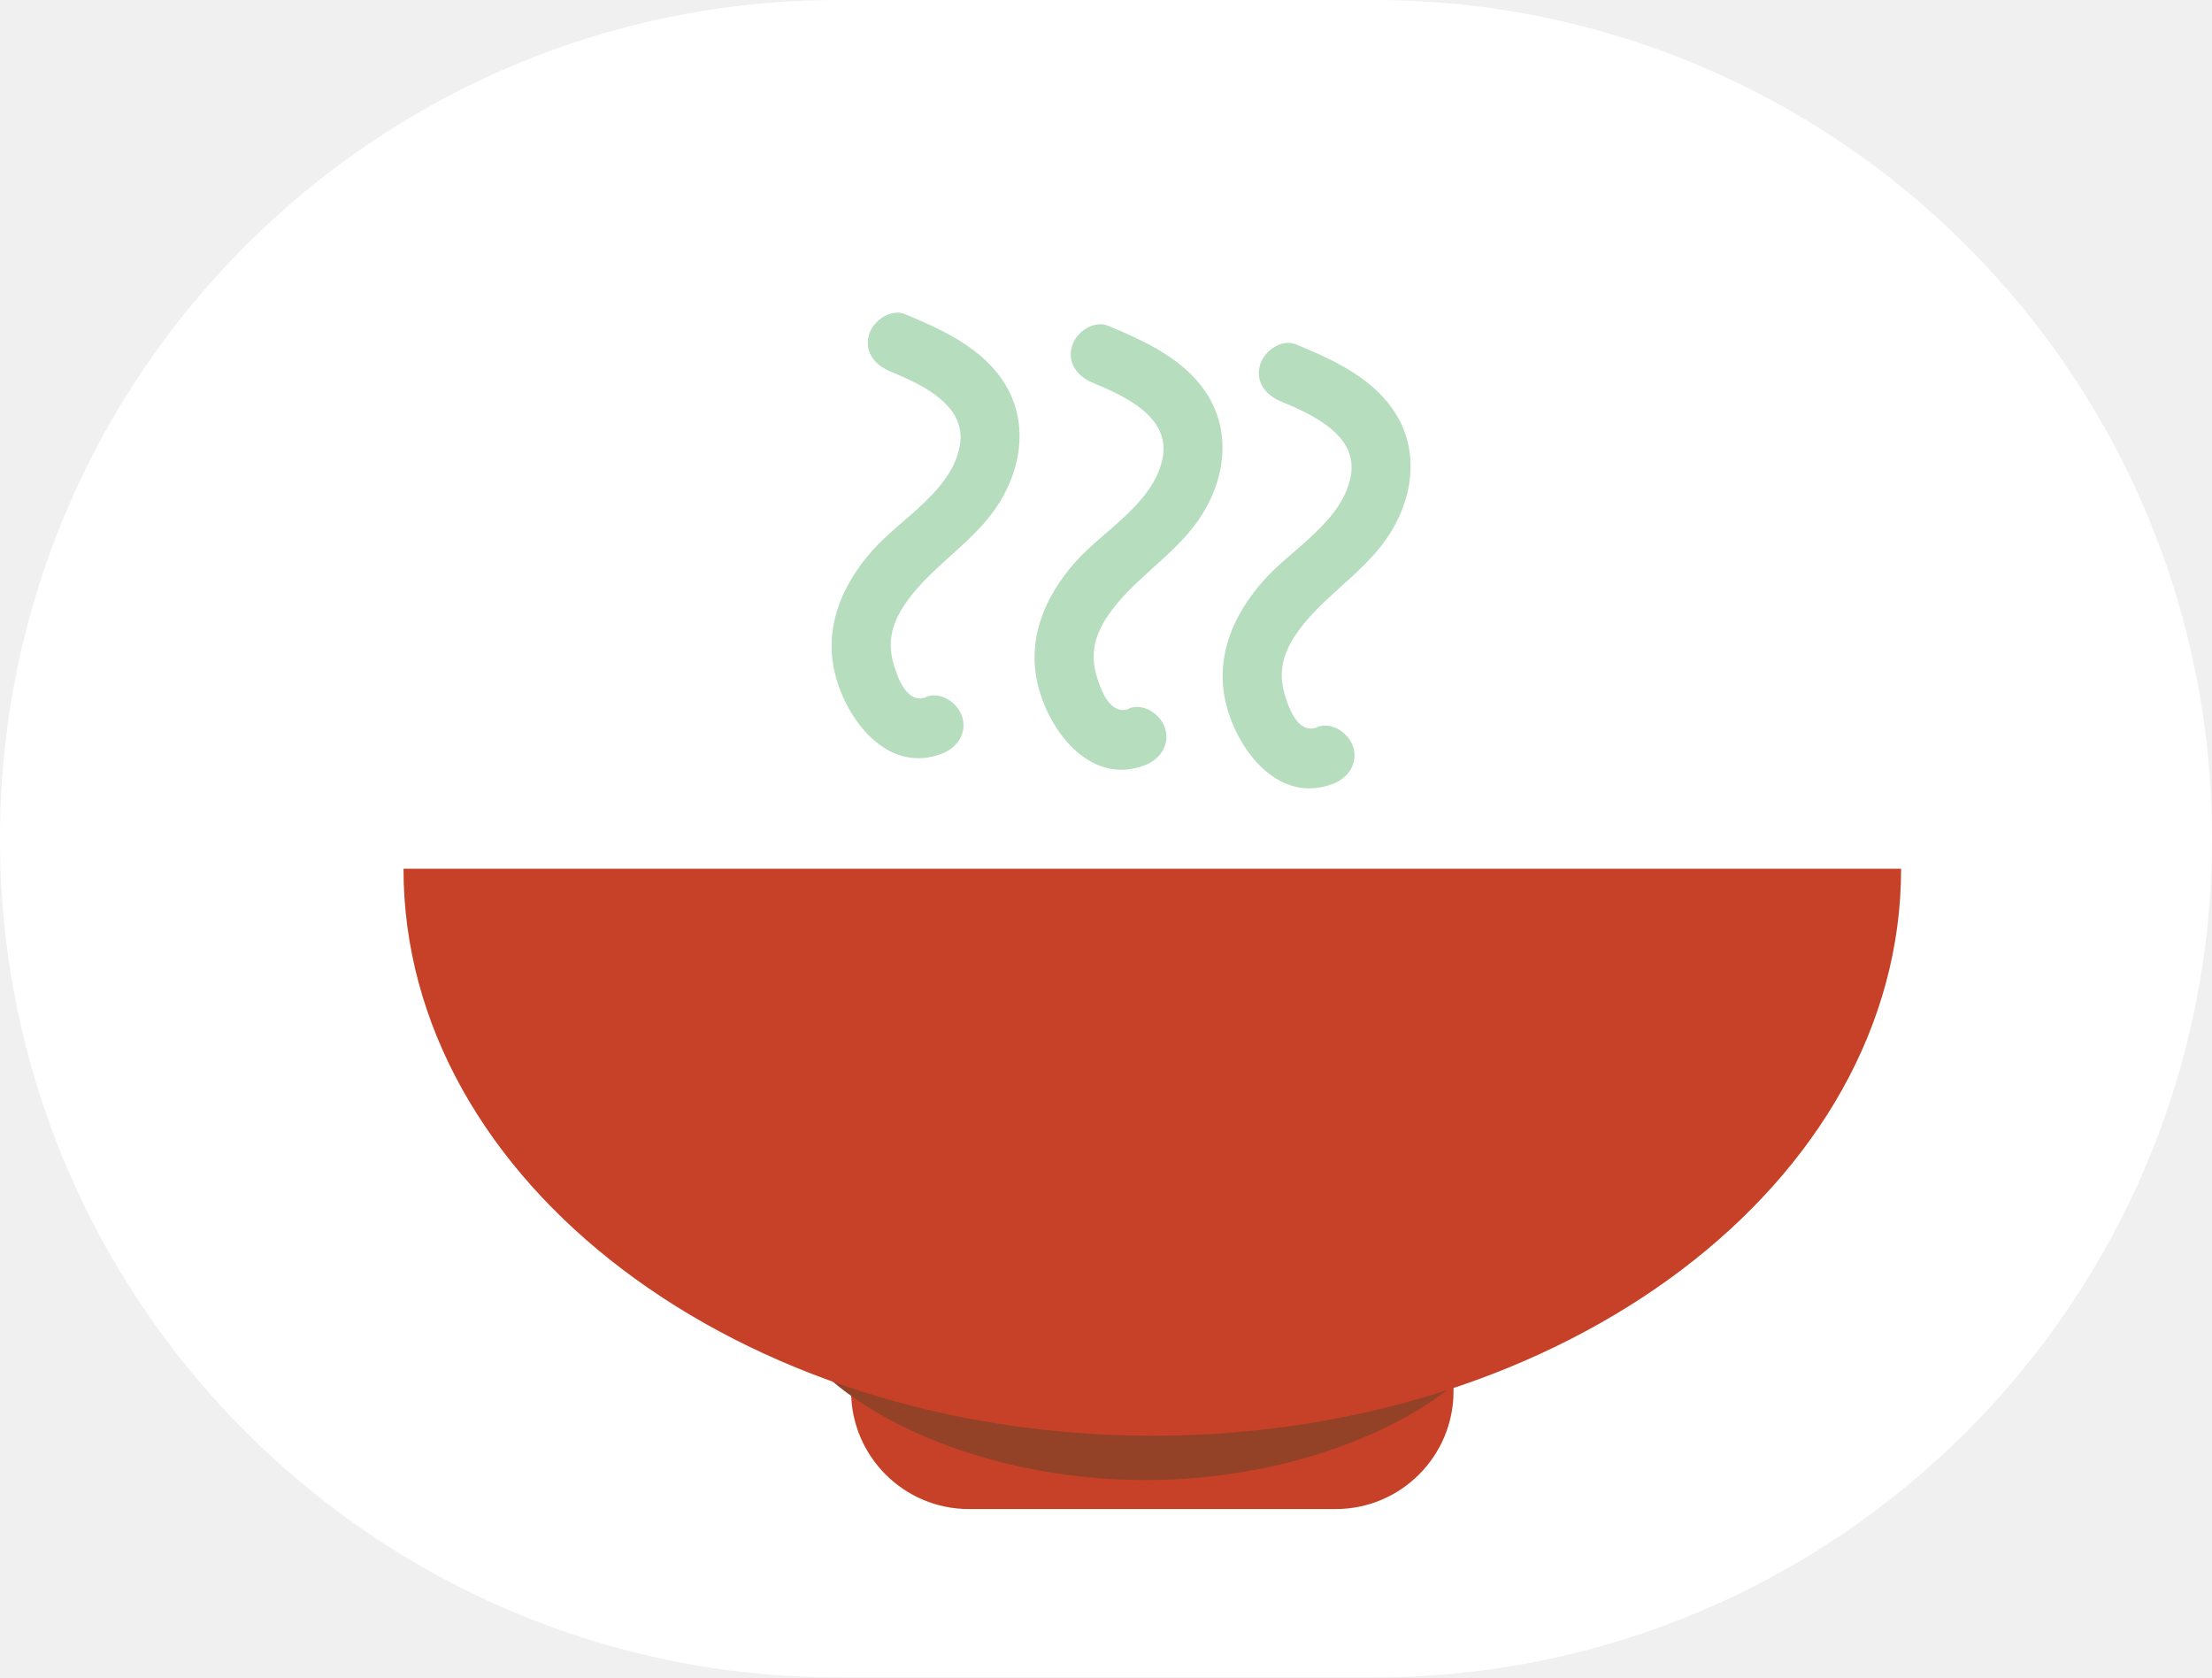
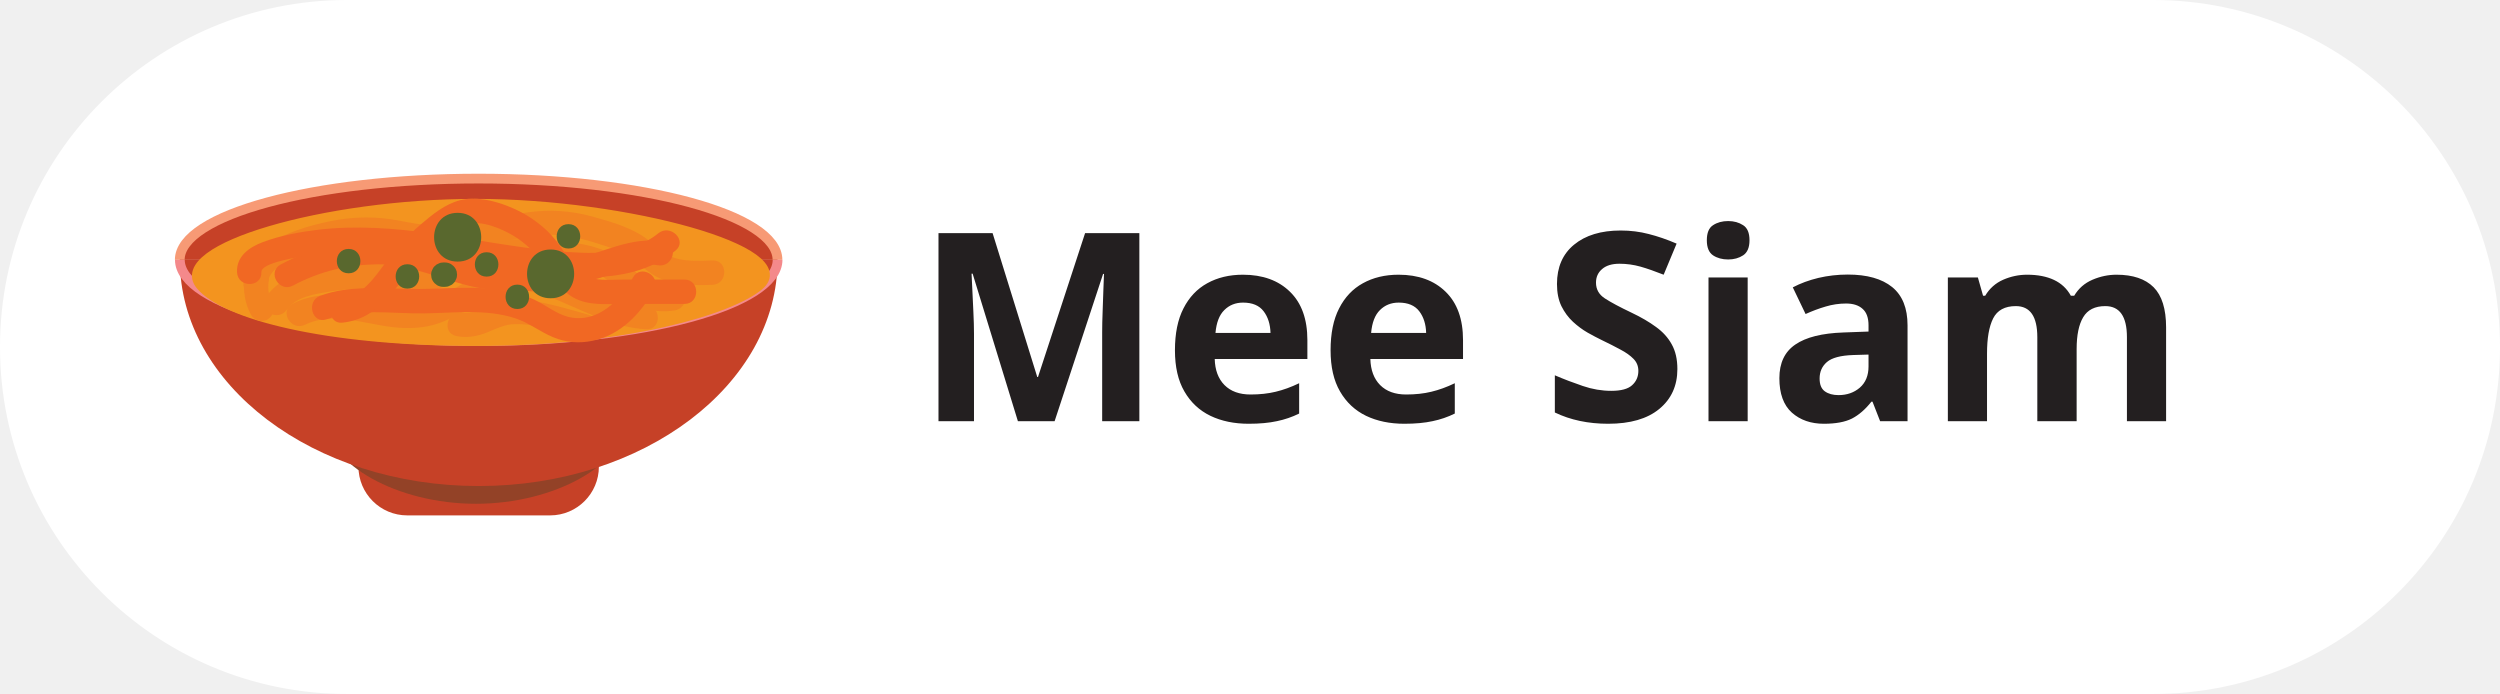
- <svg xmlns="http://www.w3.org/2000/svg" id="Layer_2" data-name="Layer 2" viewBox="0 0 93.85 71.15">
+ <svg xmlns="http://www.w3.org/2000/svg" id="Layer_2" data-name="Layer 2" viewBox="0 0 256.31 71.15">
  <defs>
    <style>
      .cls-1 {
+         fill: #f28321;
+       }
+ 
+       .cls-2 {
        fill: #fff;
      }

-       .cls-2 {
+       .cls-3 {
+         fill: #f16823;
+       }
+ 
+       .cls-4 {
        fill: #934227;
      }

-       .cls-3 {
-         fill: #b5ddbe;
+       .cls-5, .cls-6, .cls-7 {
+         fill: #c64127;
      }

-       .cls-4 {
-         fill: #c64127;
+       .cls-8 {
+         fill: #59682e;
+       }
+ 
+       .cls-9 {
+         fill: #f3941f;
+         stroke: #f3941f;
+       }
+ 
+       .cls-9, .cls-6, .cls-7 {
+         stroke-miterlimit: 10;
+       }
+ 
+       .cls-6 {
+         stroke: #f79a75;
+       }
+ 
+       .cls-7 {
+         stroke: #f4898b;
+       }
+ 
+       .cls-10 {
+         fill: #231f20;
+         font-family: TrebuchetMS-Bold, 'Trebuchet MS';
+         font-size: 27px;
+         font-weight: 700;
      }
    </style>
  </defs>
-   <g id="intro_page" data-name="intro page">
+   <g id="exploreSugar">
+     <rect class="cls-2" x="0" y="0" width="256.31" height="71.15" rx="35.57" ry="35.57" />
    <g>
-       <rect class="cls-1" x="0" y="0" width="93.85" height="71.15" rx="35.57" ry="35.57" />
-       <g>
-         <path class="cls-4" d="m36.11,57.78h25.56v1.23c0,2.76-2.24,5-5,5h-15.56c-2.76,0-5-2.24-5-5v-1.23h0Z" />
-         <path class="cls-3" d="m39.3,29.57c-.8.31-1.2-.77-1.38-1.38-.27-.9-.1-1.67.4-2.45,1.03-1.6,2.79-2.57,3.89-4.13s1.46-3.59.46-5.27c-.93-1.56-2.66-2.34-4.26-3.01-.63-.26-1.37.28-1.54.87-.21.72.25,1.28.87,1.54,1.32.55,3.31,1.43,2.98,3.18-.36,1.91-2.46,3.05-3.67,4.39-1.39,1.55-2.17,3.46-1.55,5.53.56,1.88,2.25,3.97,4.46,3.13.63-.24,1.07-.84.87-1.54-.17-.6-.9-1.12-1.54-.87h0Z" />
-         <path class="cls-3" d="m47.91,30.06c-.8.31-1.2-.77-1.38-1.38-.27-.9-.1-1.67.4-2.45,1.03-1.6,2.79-2.57,3.89-4.13s1.46-3.59.46-5.27c-.93-1.56-2.66-2.34-4.26-3.01-.63-.26-1.37.28-1.54.87-.21.72.25,1.28.87,1.54,1.32.55,3.31,1.43,2.98,3.18-.36,1.91-2.46,3.05-3.67,4.39-1.39,1.55-2.17,3.46-1.55,5.53.56,1.88,2.25,3.97,4.46,3.13.63-.24,1.07-.84.87-1.54-.17-.6-.9-1.12-1.54-.87h0Z" />
-         <path class="cls-3" d="m55.89,30.85c-.8.31-1.2-.77-1.38-1.38-.27-.9-.1-1.67.4-2.45,1.03-1.6,2.79-2.57,3.89-4.13s1.46-3.59.46-5.27c-.93-1.56-2.66-2.34-4.26-3.01-.63-.26-1.37.28-1.54.87-.21.72.25,1.28.87,1.54,1.32.55,3.31,1.43,2.98,3.18-.36,1.91-2.46,3.05-3.67,4.39-1.39,1.55-2.17,3.46-1.55,5.53.56,1.88,2.25,3.97,4.46,3.13.63-.24,1.07-.84.87-1.54-.17-.6-.9-1.12-1.54-.87h0Z" />
-         <path class="cls-2" d="m64.45,53.98c0,4.57-7.47,8.8-15.86,8.8s-15.86-4.23-15.86-8.8" />
-         <path class="cls-4" d="m80.66,36.85c0,13.28-14.22,24.05-31.77,24.05s-31.77-10.77-31.77-24.05" />
-       </g>
+       <path class="cls-5" d="m36.75,46.83h24.65v1.01c0,2.76-2.24,5-5,5h-14.65c-2.76,0-5-2.24-5-5v-1.01h0Z" />
+       <path class="cls-4" d="m64.08,43.16c0,4.41-7.21,8.49-15.29,8.49s-15.29-4.08-15.29-8.49" />
+       <path class="cls-5" d="m79.72,26.64c0,12.81-13.72,23.19-30.64,23.19s-30.64-10.38-30.64-23.19" />
+       <path class="cls-6" d="m18.43,26.64c0-4.6,13.72-8.33,30.64-8.33s30.64,3.73,30.64,8.33" />
+       <path class="cls-7" d="m79.72,26.64c0,4.6-13.72,8.33-30.64,8.33s-30.64-3.73-30.64-8.33" />
+       <path class="cls-9" d="m77.8,29.29c-2.94,2.42-13.4,5.68-29,5.68s-25.8-2.77-28.24-5.74c-3.04-3.69,12.65-8.34,28.24-8.34s33.21,4.93,29,8.4Z" />
+       <path class="cls-1" d="m31.27,33.3c2.78-1.4,6.19-.06,9.08.25,1.55.17,3.15.11,4.64-.41s2.8-1.39,4.17-2.16,2.77-1.3,4.37-1.19c1.43.1,2.82.63,4.13,1.19,2.8,1.19,5.48,2.61,8.58,2.78,1.61.09,1.6-2.41,0-2.5-3.15-.17-5.92-1.95-8.8-3.05s-5.93-1.24-8.84.23c-1.49.76-2.86,1.81-4.46,2.34s-3.19.37-4.79.12c-3.17-.5-6.32-1.29-9.34.23-1.44.72-.17,2.88,1.26,2.16h0Z" />
+       <path class="cls-1" d="m29.41,31.77c.93-1.37,2.92-1.63,4.43-1.88,1.96-.32,3.97-.4,5.95-.27,1.77.12,3.58.52,5.31-.07s2.87-1.9,4.67-2.25,3.89-.3,5.78-.21c1.75.09,3.56.24,5.23.81,1.58.55,2.5,1.75,3.74,2.77,1.38,1.14,2.84,1.4,4.6,1.17,1.57-.21,1.59-2.71,0-2.5-1.03.14-1.93.22-2.81-.42-.68-.5-1.22-1.19-1.87-1.74-1.32-1.13-2.92-1.78-4.61-2.12-1.86-.36-3.77-.5-5.66-.52s-4.05-.03-5.92.55-3.23,2.22-5.26,2.27-3.99-.37-6.01-.29c-3.3.12-7.7.43-9.74,3.42-.91,1.33,1.26,2.58,2.16,1.26h0Z" />
+       <path class="cls-1" d="m60.32,32.26c-2.32-.63-4.69-1.42-7.11-1.52-1.12-.05-2.15.19-3.18.61-.78.32-1.73.88-2.59.69-1.57-.33-2.24,2.07-.66,2.41,1.1.23,2.13.04,3.16-.37.92-.37,1.81-.83,2.82-.85,2.33-.05,4.68.83,6.9,1.44,1.55.42,2.22-1.99.66-2.41h0Z" />
+       <path class="cls-1" d="m27.46,28.96c.19-1.71,2.82-2.56,4.16-3.04,2.01-.73,4.13-1.2,6.28-1.15s4.16.8,6.29.96c1.96.15,3.94-.21,5.85-.61s3.98-.97,6.03-1.04c2.17-.08,4.21.55,6.25,1.22,1.06.35,2.03.75,2.88,1.49.74.63,1.43,1.28,2.32,1.69,1.72.81,3.67.79,5.53.72,1.6-.06,1.61-2.56,0-2.5-1.13.04-2.29.11-3.41-.13-1.27-.27-2.04-1.04-3.01-1.83-1.65-1.35-3.8-1.95-5.83-2.52-2.25-.63-4.46-.77-6.77-.44-2.14.3-4.22.91-6.35,1.25-2.37.39-4.43.04-6.75-.41s-4.61-.43-6.93.03c-3.43.69-8.58,2.23-9.04,6.31-.18,1.6,2.32,1.58,2.5,0h0Z" />
+       <path class="cls-1" d="m25.13,28.27c-.07.37-.12.74-.12,1.12s.04.73.1,1.09c.1.63.33,1.25.63,1.81s1.16.81,1.71.45c.59-.38.78-1.09.45-1.71-.07-.14-.14-.28-.2-.43l.13.3c-.15-.37-.26-.76-.32-1.16l.04.33c-.05-.42-.06-.84,0-1.26l-.04.33c0-.07.02-.14.03-.21.06-.34.05-.66-.13-.96-.15-.26-.45-.51-.75-.57-.32-.07-.68-.06-.96.13-.26.17-.52.43-.57.75h0Z" />
+       <path class="cls-3" d="m30.02,29.29c2.8-1.51,5.92-2.26,9.11-2.17s6.08,1.52,9.22,2.24,6.29.61,9.4.05c1.64-.3,3.26-.74,4.85-1.26s3.15-1.27,4.8-.96,2.25-2.11.66-2.41c-3.29-.63-6.48,1.23-9.63,1.94-3.54.8-7.22.95-10.72-.13-3.23-1-6.19-2.06-9.63-1.98s-6.44.96-9.31,2.51c-1.42.77-.15,2.92,1.26,2.16h0Z" />
+       <path class="cls-3" d="m33.52,32.73c3.2-1.17,6.62-.55,9.95-.6,3.1-.04,6.35-.48,9.35.5,1.39.45,2.54,1.38,3.88,1.94s2.68.65,4.05.37c2.84-.57,4.95-2.78,6.3-5.23.78-1.41-1.38-2.67-2.16-1.26-1.27,2.3-3.57,4.69-6.48,4.07-1.33-.28-2.42-1.24-3.64-1.8-1.31-.6-2.69-.91-4.11-1.08-2.9-.33-5.83.05-8.75-.02s-6.14-.37-9.07.7c-1.5.55-.85,2.96.66,2.41h0Z" />
+       <path class="cls-3" d="m26.8,27.89c-.04-.99,4.02-1.56,4.76-1.68,1.83-.31,3.7-.4,5.55-.38,3.97.05,7.89.69,11.8,1.32s7.63,1.27,11.47,1.26c3.21,0,6.34-.65,8.88-2.72,1.25-1.02-.53-2.78-1.77-1.77-2.9,2.37-7.1,2.12-10.6,1.81-4.22-.38-8.37-1.23-12.57-1.8-3.89-.53-7.84-.84-11.75-.37-1.9.23-3.82.59-5.62,1.26-1.38.52-2.72,1.44-2.65,3.08s2.56,1.61,2.5,0h0Z" />
+       <path class="cls-3" d="m70.16,28.66h-6.19c-1.77,0-3.62.33-4.89-1.15-1.08-1.25-1.79-2.73-3.01-3.87s-2.53-1.93-4.01-2.51-3.28-1-4.86-.61-2.9,1.5-4.1,2.52c-1.36,1.16-2.52,2.49-3.59,3.92s-2.38,3.41-4.4,3.62c-1.58.17-1.6,2.67,0,2.5,3.85-.4,5.41-3.71,7.74-6.31,1.19-1.33,2.64-2.77,4.26-3.56s3.6-.07,5.05.69,2.71,1.92,3.67,3.32c.83,1.21,1.63,2.54,2.95,3.28,1.56.88,3.47.66,5.2.66,2.06,0,4.13,0,6.19,0,1.61,0,1.61-2.5,0-2.5h0Z" />
+       <path class="cls-8" d="m45.44,29.41h.17c.17,0,.33-.03.48-.11.15-.05.29-.14.4-.26.12-.11.21-.25.26-.4.08-.15.11-.31.11-.48l-.04-.33c-.06-.21-.17-.4-.32-.55l-.25-.2c-.19-.11-.41-.17-.63-.17h-.17c-.17,0-.33.03-.48.11-.15.05-.29.14-.4.26-.12.11-.21.25-.26.4-.08.15-.11.31-.11.48l.04.33c.06.21.17.4.32.55l.25.2c.19.11.41.17.63.17h0Z" />
+       <path class="cls-8" d="m49.89,28.36c1.61,0,1.61-2.5,0-2.5s-1.61,2.5,0,2.5h0Z" />
+       <path class="cls-8" d="m56.45,30.58c3.22,0,3.22-5,0-5s-3.22,5,0,5h0Z" />
+       <path class="cls-8" d="m53.04,31.68c1.61,0,1.61-2.5,0-2.5s-1.61,2.5,0,2.5h0Z" />
+       <path class="cls-8" d="m41.77,29.59c1.61,0,1.61-2.5,0-2.5s-1.61,2.5,0,2.5h0Z" />
+       <path class="cls-8" d="m46.92,26.82c3.22,0,3.22-5,0-5s-3.22,5,0,5h0Z" />
+       <path class="cls-8" d="m58.28,25.48c1.61,0,1.61-2.5,0-2.5s-1.61,2.5,0,2.5h0Z" />
+       <path class="cls-8" d="m35.74,28.02c1.61,0,1.61-2.5,0-2.5s-1.61,2.5,0,2.5h0Z" />
    </g>
  </g>
+   <g id="intro_page" data-name="intro page">
+     <text class="cls-10" transform="translate(93.78 43.18)">
+       <tspan x="0" y="0">Mee Siam</tspan>
+     </text>
+   </g>
</svg>
